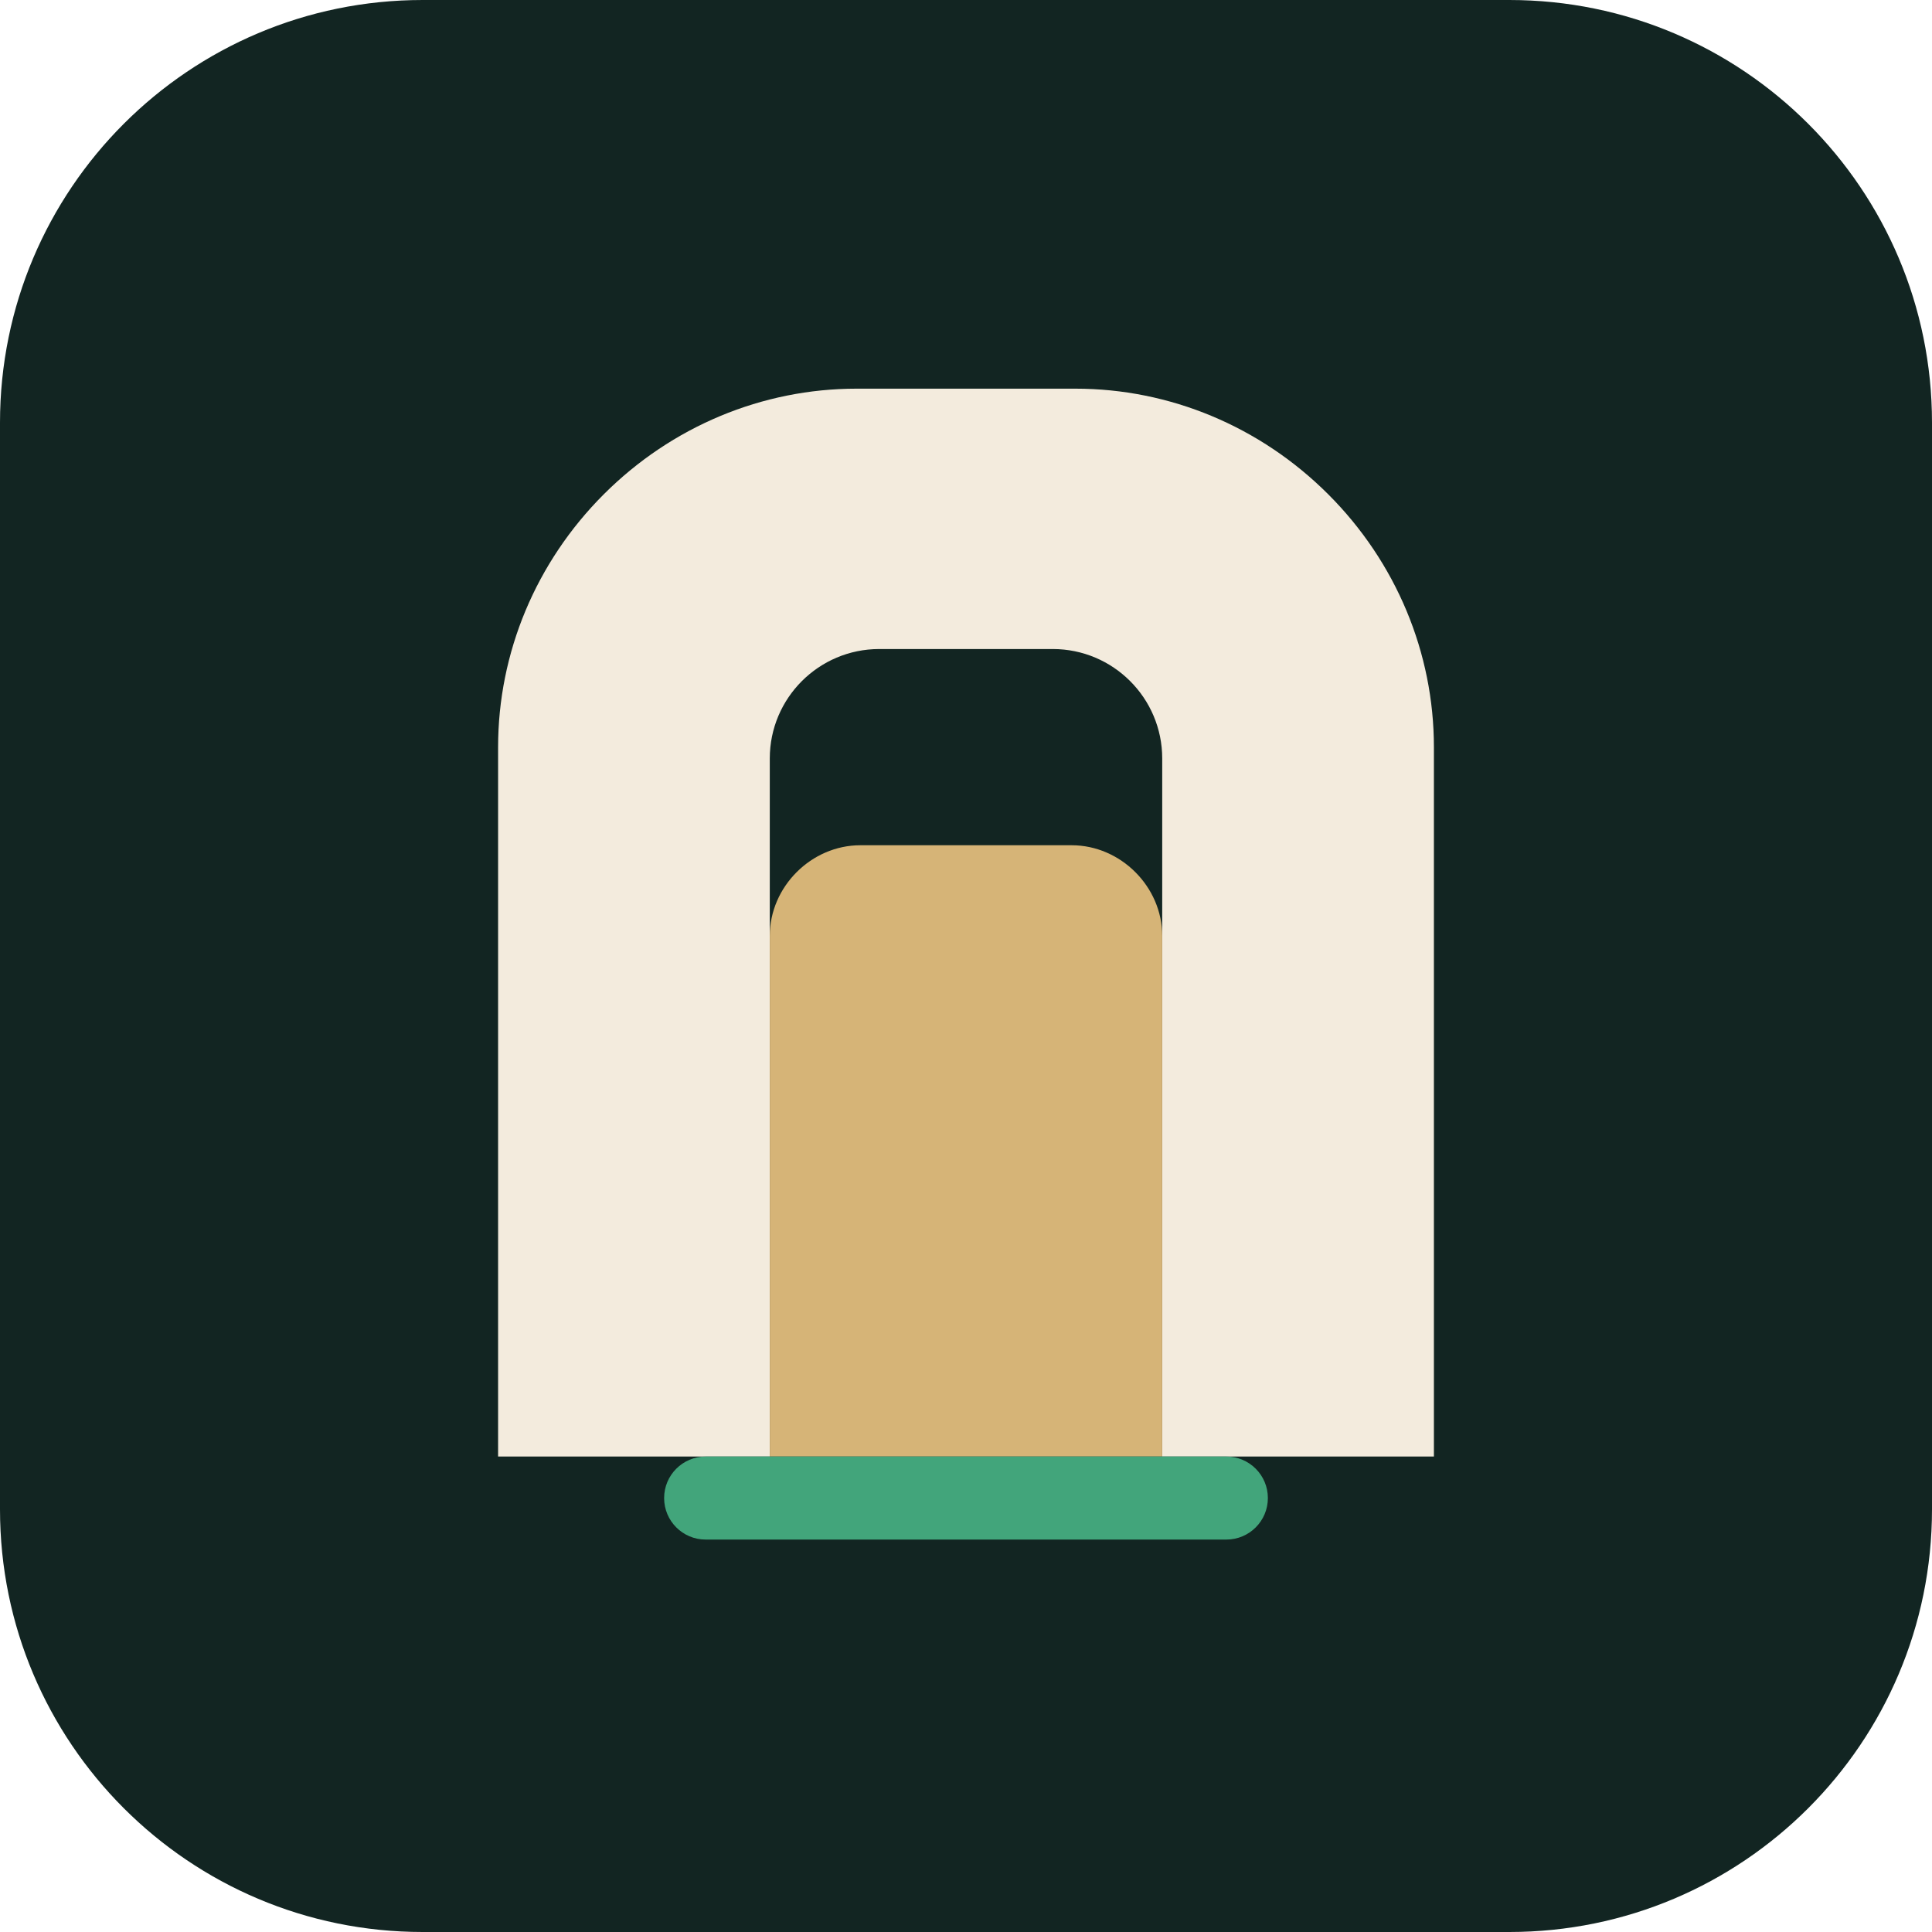
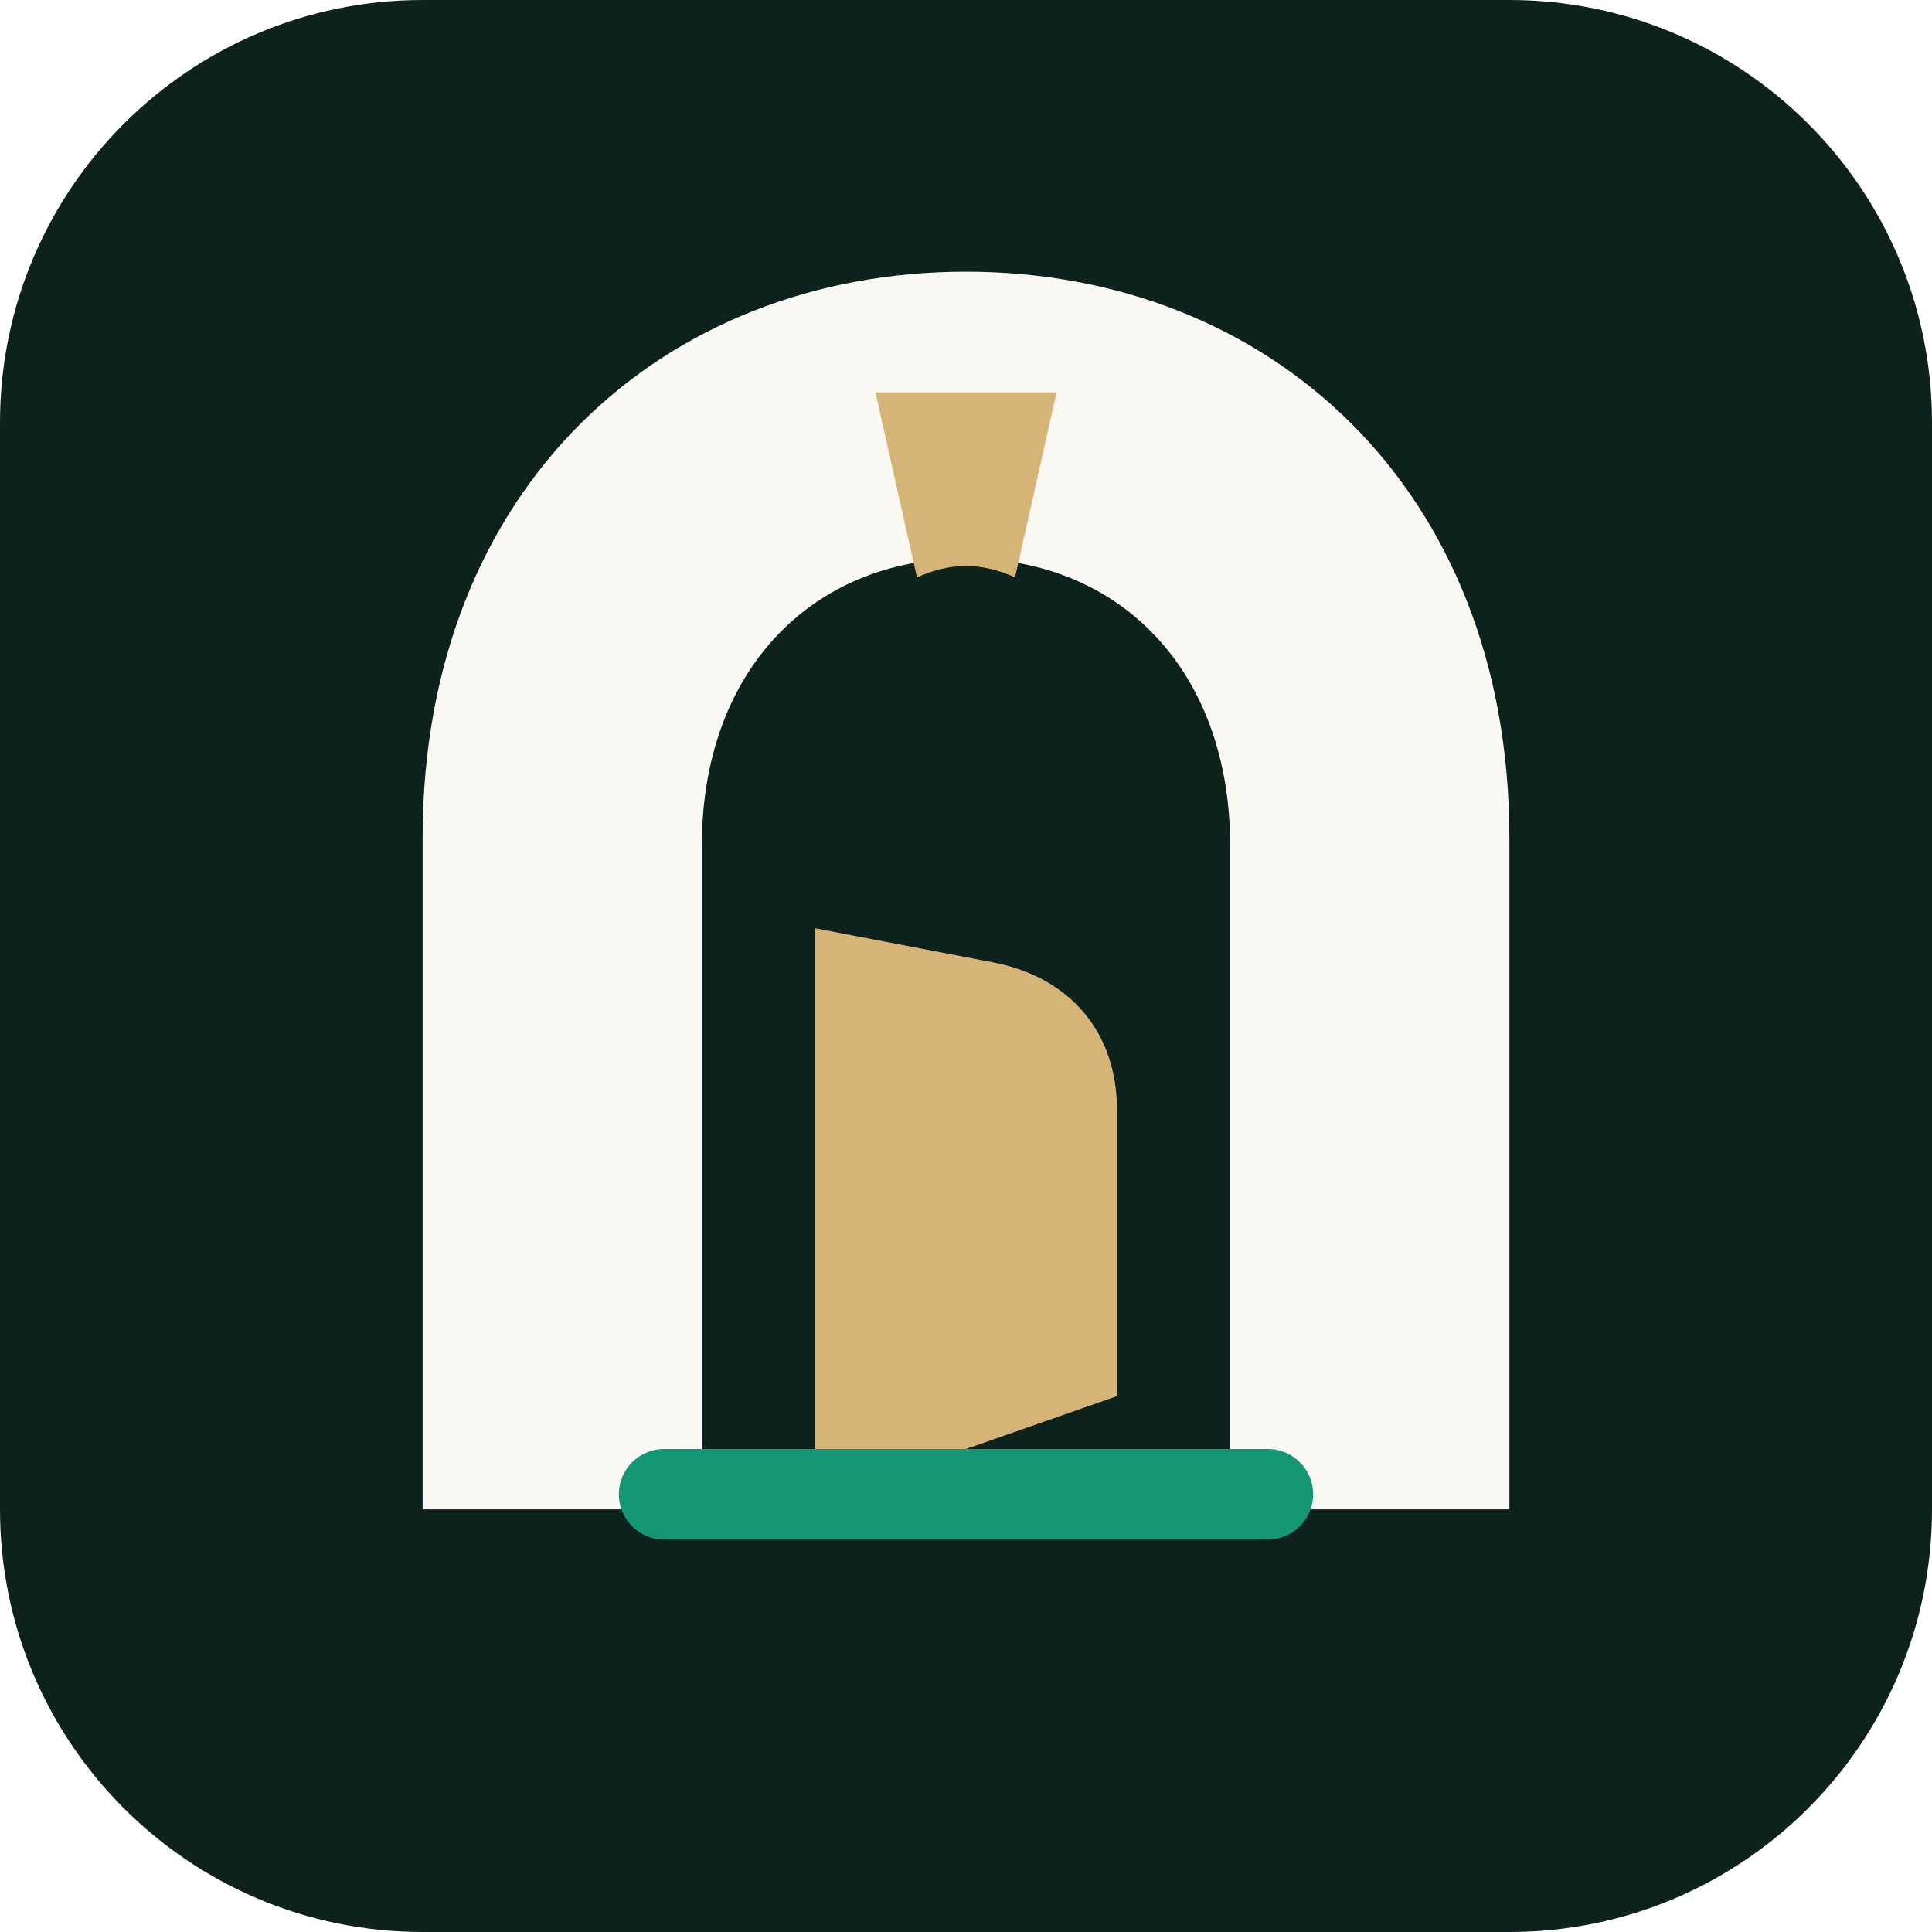
- <svg xmlns="http://www.w3.org/2000/svg" viewBox="0 0 512 512">
-   <rect width="512" height="512" rx="112" fill="#122522" />
-   <path d="M132 386V198c0-25 10-49 28-67 18-18 42-28 67-28h58c25 0 49 10 67 28 18 18 28 42 28 67v188h-72V201c0-16-13-29-29-29h-46c-16 0-29 13-29 29v185h-72Z" fill="#F3EBDD" />
-   <path d="M228 224h56c13 0 24 11 24 24v138h-104V248c0-13 11-24 24-24Z" fill="#D6B477" />
-   <rect x="176" y="386" width="160" height="22" rx="11" fill="#42A57B" />
+ <svg xmlns="http://www.w3.org/2000/svg" viewBox="0 0 512 512" role="img" aria-labelledby="title desc">
+   <rect width="512" height="512" rx="112" fill="#0D211D" />
+   <path fill="#FAF8F3" d="M112 400V222C112 129 176 72 256 72s144 57 144 150v178h-74V224c0-46-29-76-70-76s-70 30-70 76v176h-74Z" />
+   <path fill="#D6B477" d="m232 104 48 0-11 49c-9-4-17-4-26 0l-11-49Z" />
+   <path fill="#D6B477" d="m216 246 47 9c21 4 33 19 33 39v76l-80 28V246Z" />
+   <rect x="164" y="384" width="184" height="24" rx="12" fill="#159775" />
</svg>
